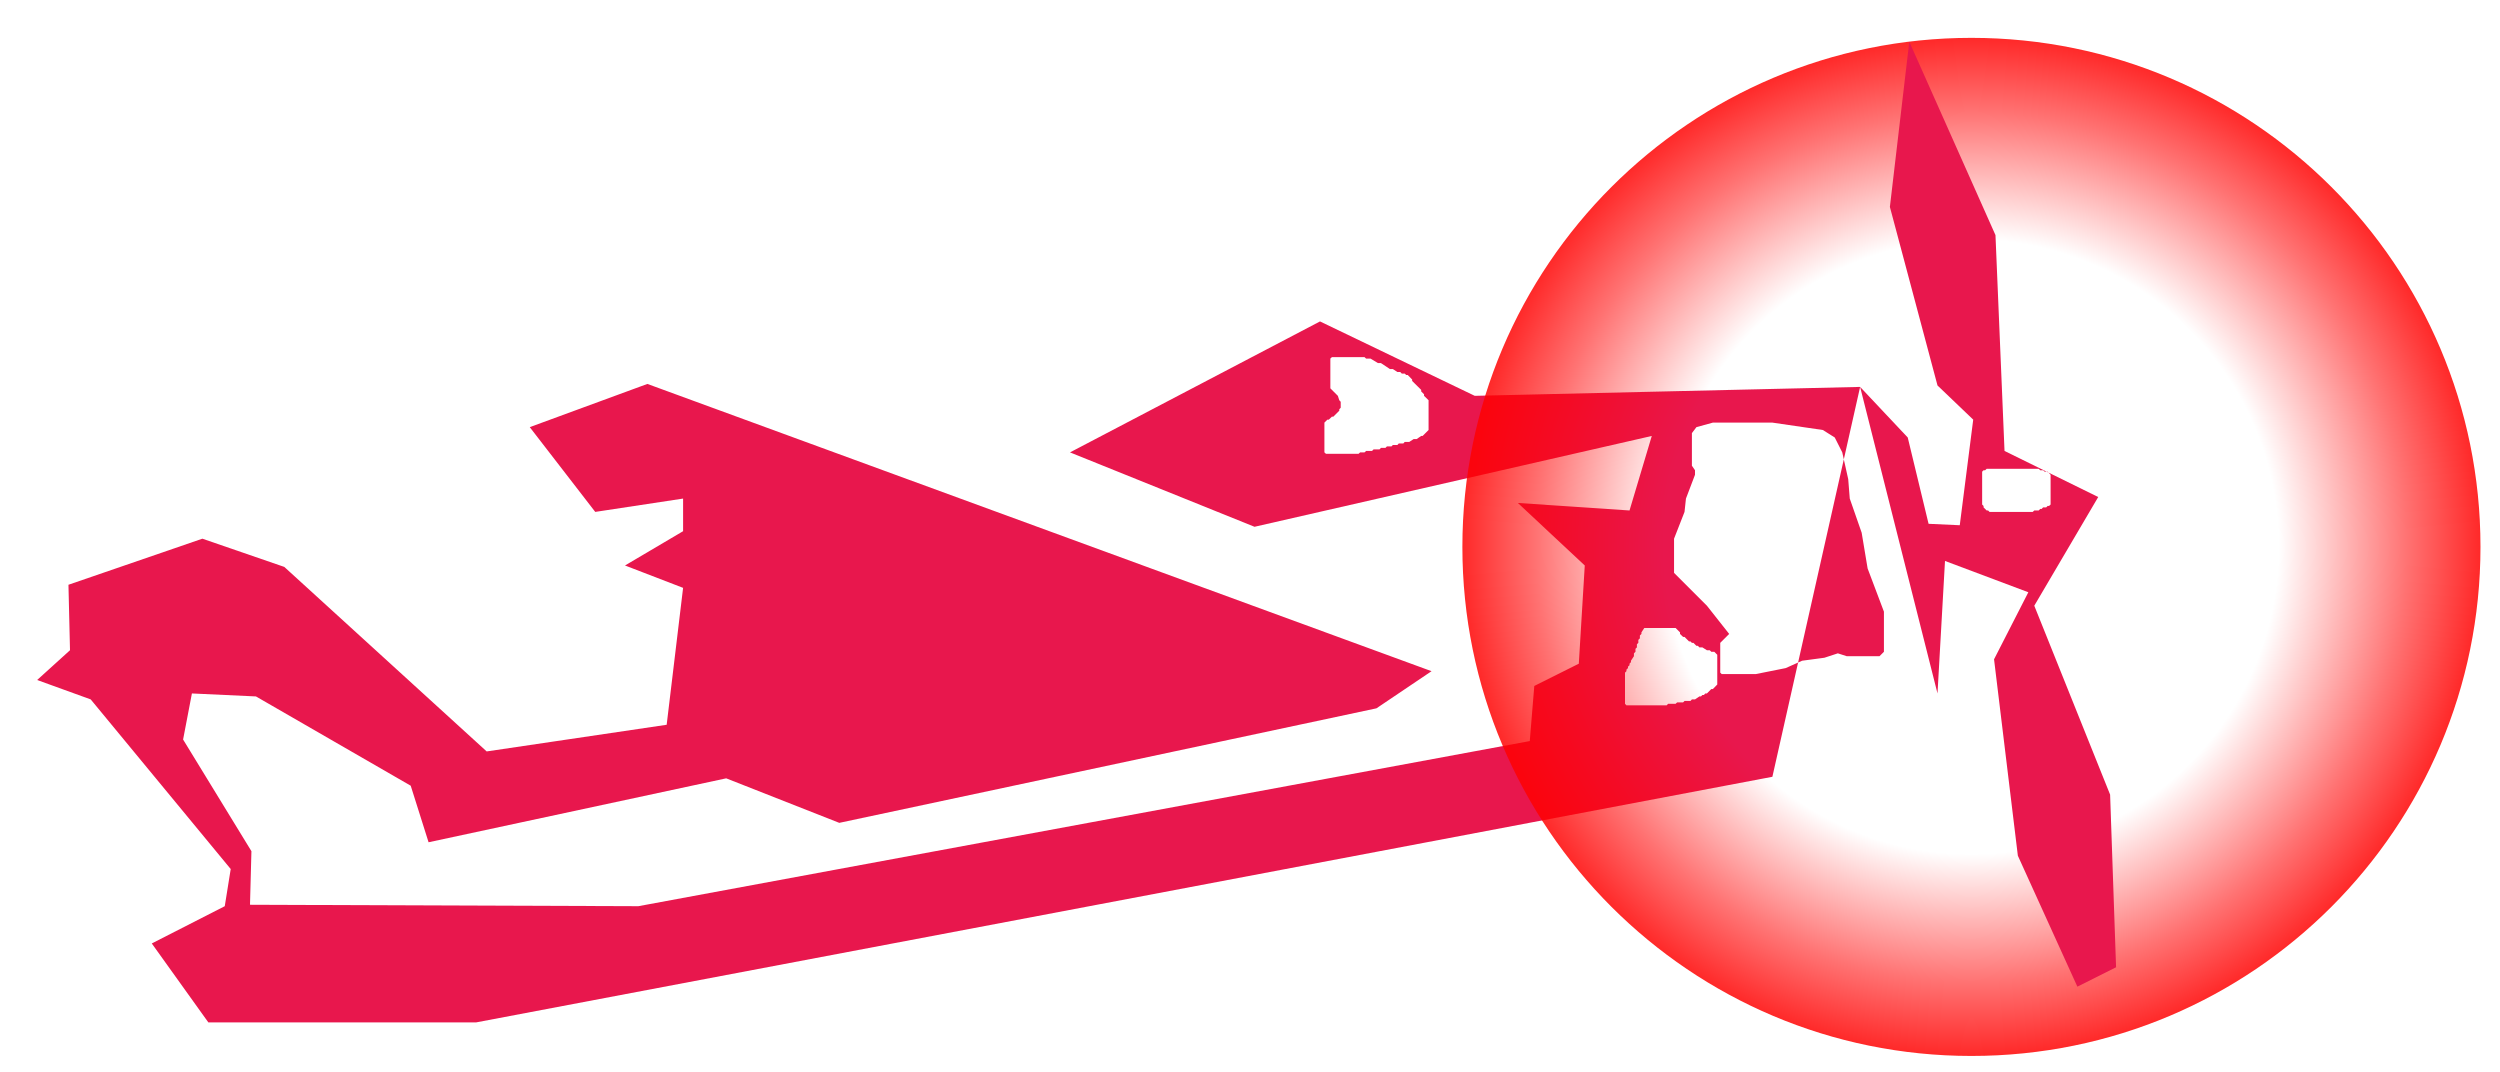
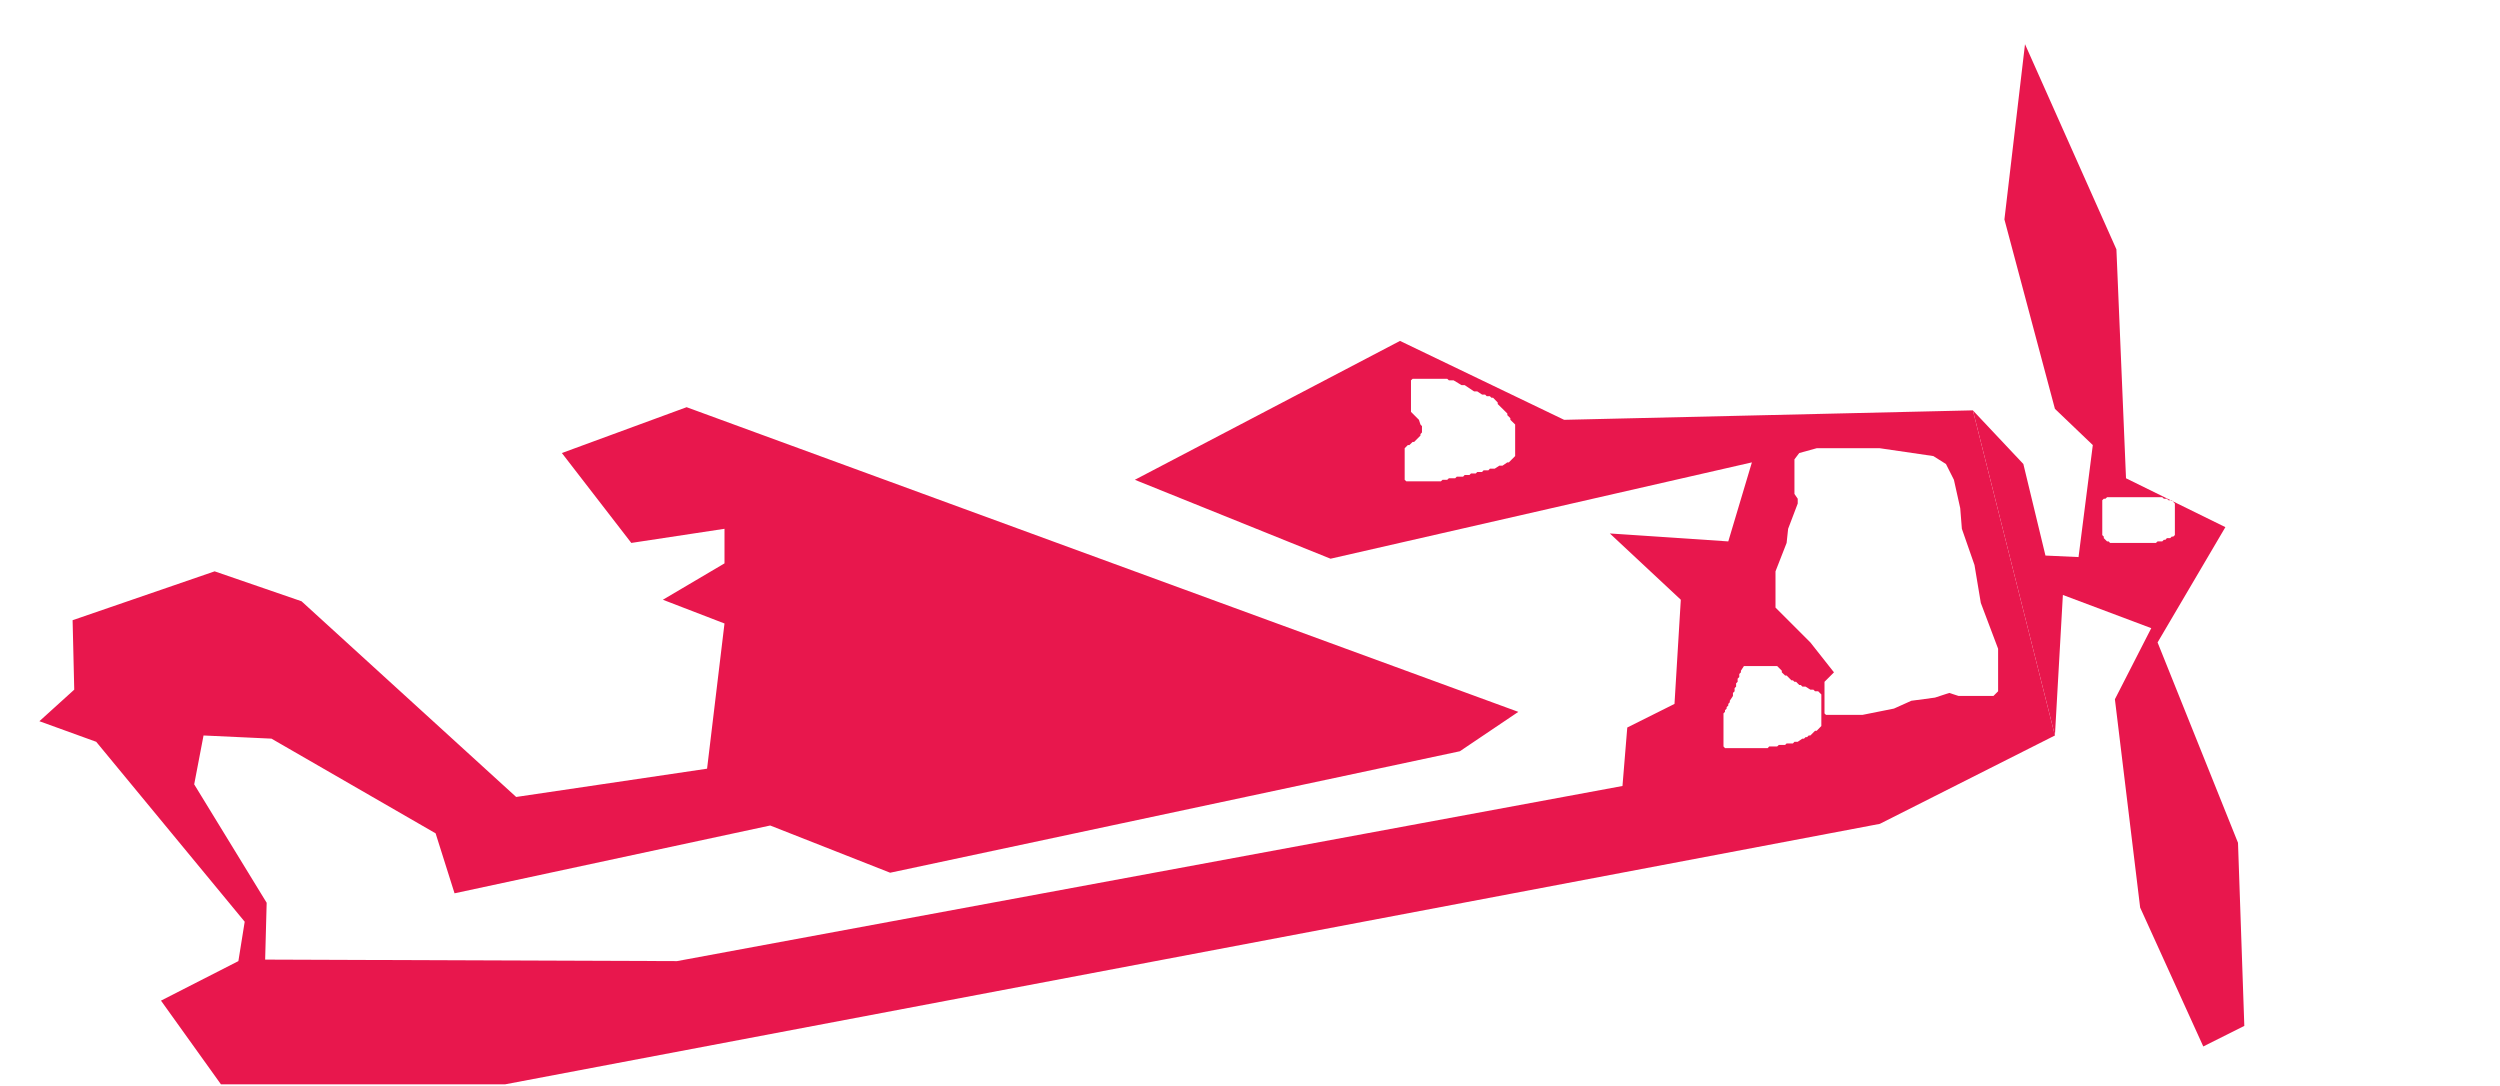
- <svg xmlns="http://www.w3.org/2000/svg" viewBox="0 0 210 90">
+ <svg xmlns="http://www.w3.org/2000/svg" viewBox="0 0 198 86">
  <style>
    .rotor-group {
      transform-origin: 165.6px 45.94px;
      animation: rotor-spin 0.12s linear infinite;
    }
    @keyframes rotor-spin {
      from { transform: rotate(0deg); }
      to   { transform: rotate(360deg); }
    }
  </style>
-   <path d="M 156.25,32.50 L 123.88,33.25 L 110.88,27.00 L 89.88,38.00 L 105.38,44.25 L 138.75,36.62 L 136.88,42.88 L 127.50,42.25 L 133.12,47.50 L 132.62,55.75 L 128.88,57.62 L 128.50,62.25 L 53.62,76.12 L 21.00,76.00 L 21.12,71.50 L 15.38,62.12 L 16.12,58.25 L 21.50,58.50 L 34.50,66.00 L 36.00,70.75 L 61.00,65.38 L 70.50,69.12 L 115.62,59.50 L 120.25,56.38 L 54.38,32.25 L 44.50,35.88 L 50.00,43.00 L 57.38,41.88 L 57.38,44.62 L 52.50,47.50 L 57.38,49.38 L 56.00,60.88 L 40.88,63.12 L 23.88,47.62 L 17.00,45.25 L 5.75,49.12 L 5.88,54.62 L 3.12,57.12 L 7.62,58.75 L 19.38,73.00 L 18.88,76.12 L 12.75,79.25 L 17.50,85.88 L 40.00,85.88 L 148.88,65.25 Z M 136.50,59.12 L 136.50,56.50 L 136.62,56.38 L 136.62,56.25 L 136.75,56.12 L 136.75,56.00 L 136.88,55.88 L 136.88,55.75 L 137.00,55.62 L 137.00,55.50 L 137.25,55.12 L 137.25,54.88 L 137.38,54.75 L 137.38,54.50 L 137.50,54.38 L 137.50,54.12 L 137.62,54.00 L 137.62,53.75 L 137.75,53.62 L 137.75,53.38 L 137.88,53.25 L 137.88,53.12 L 138.12,52.75 L 140.75,52.75 L 141.12,53.12 L 141.12,53.25 L 141.38,53.50 L 141.50,53.50 L 141.88,53.88 L 142.00,53.88 L 142.12,54.00 L 142.25,54.00 L 142.50,54.25 L 142.62,54.25 L 142.75,54.38 L 143.00,54.38 L 143.38,54.62 L 143.62,54.62 L 143.75,54.75 L 144.00,54.75 L 144.25,55.00 L 144.25,57.50 L 143.88,57.88 L 143.75,57.88 L 143.38,58.25 L 143.25,58.25 L 143.12,58.38 L 143.00,58.38 L 142.88,58.50 L 142.75,58.50 L 142.38,58.75 L 142.12,58.75 L 142.00,58.88 L 141.50,58.88 L 141.38,59.00 L 140.88,59.00 L 140.75,59.12 L 140.12,59.12 L 140.00,59.25 L 136.62,59.25 Z M 142.50,35.88 L 143.88,35.50 L 148.88,35.50 L 153.12,36.12 L 154.12,36.75 L 154.75,38.00 L 155.25,40.25 L 155.38,41.88 L 156.38,44.75 L 156.88,47.75 L 158.25,51.38 L 158.25,54.75 L 157.88,55.12 L 155.12,55.12 L 154.38,54.88 L 153.25,55.25 L 151.38,55.50 L 150.00,56.12 L 147.50,56.62 L 144.62,56.62 L 144.50,56.50 L 144.50,54.00 L 145.25,53.25 L 143.38,50.88 L 140.62,48.12 L 140.62,45.25 L 141.50,43.00 L 141.62,41.88 L 142.38,39.88 L 142.38,39.50 L 142.12,39.12 L 142.12,36.38 Z M 111.75,30.12 L 111.88,30.00 L 114.62,30.00 L 114.75,30.12 L 115.12,30.12 L 115.75,30.50 L 116.00,30.50 L 116.75,31.00 L 117.00,31.00 L 117.38,31.25 L 117.62,31.25 L 117.75,31.38 L 118.00,31.38 L 118.12,31.50 L 118.25,31.50 L 118.62,31.88 L 118.62,32.00 L 119.38,32.75 L 119.38,32.88 L 119.62,33.12 L 119.62,33.25 L 120.00,33.62 L 120.00,36.12 L 119.50,36.62 L 119.38,36.62 L 119.00,36.88 L 118.75,36.88 L 118.38,37.12 L 118.00,37.12 L 117.88,37.25 L 117.50,37.25 L 117.38,37.38 L 117.00,37.38 L 116.88,37.50 L 116.50,37.50 L 116.38,37.62 L 116.00,37.62 L 115.88,37.75 L 115.38,37.75 L 115.25,37.88 L 114.75,37.88 L 114.62,38.00 L 114.25,38.00 L 114.12,38.12 L 111.38,38.12 L 111.25,38.00 L 111.25,35.50 L 111.50,35.25 L 111.62,35.25 L 111.88,35.00 L 112.00,35.00 L 112.50,34.50 L 112.50,34.38 L 112.62,34.25 L 112.62,33.75 L 112.50,33.62 L 112.38,33.25 L 111.75,32.62 Z" fill="#E8174D" fill-rule="evenodd" />
-   <defs>
-     <radialGradient id="rotorBlurGradient" cx="50%" cy="50%" r="50%">
-       <stop offset="60%" stop-color="#FF0000" stop-opacity="0" />
-       <stop offset="85%" stop-color="#FF0000" stop-opacity="0.55" />
-       <stop offset="100%" stop-color="#FF0000" stop-opacity="0.85" />
-     </radialGradient>
-   </defs>
-   <circle cx="165.6" cy="45.94" r="42.76" fill="url(#rotorBlurGradient)" />
+   <path d="M 156.25,32.50 L 123.88,33.25 L 110.88,27.00 L 89.88,38.00 L 105.38,44.25 L 138.75,36.62 L 136.88,42.88 L 127.50,42.25 L 133.12,47.50 L 132.62,55.75 L 128.88,57.62 L 128.50,62.25 L 53.62,76.12 L 21.00,76.00 L 21.12,71.50 L 15.38,62.12 L 16.12,58.25 L 21.50,58.50 L 34.50,66.00 L 36.00,70.75 L 61.00,65.38 L 70.50,69.12 L 115.62,59.50 L 120.25,56.38 L 54.38,32.25 L 44.50,35.88 L 50.00,43.00 L 57.38,41.88 L 57.38,44.62 L 52.50,47.50 L 57.38,49.38 L 56.00,60.88 L 40.88,63.12 L 23.88,47.62 L 17.00,45.25 L 5.75,49.12 L 5.88,54.62 L 3.12,57.12 L 7.62,58.75 L 19.38,73.00 L 18.88,76.12 L 12.75,79.25 L 17.50,85.88 L 40.00,85.88 L 148.88,65.25 L 162.75,58.25 Z M 136.50,59.12 L 136.50,56.50 L 136.62,56.38 L 136.62,56.25 L 136.75,56.12 L 136.75,56.00 L 136.88,55.88 L 136.88,55.75 L 137.00,55.62 L 137.00,55.50 L 137.25,55.12 L 137.25,54.88 L 137.38,54.75 L 137.38,54.50 L 137.50,54.38 L 137.50,54.12 L 137.62,54.00 L 137.62,53.75 L 137.75,53.62 L 137.75,53.38 L 137.88,53.25 L 137.88,53.12 L 138.12,52.75 L 140.75,52.75 L 141.12,53.12 L 141.12,53.25 L 141.38,53.50 L 141.50,53.50 L 141.88,53.88 L 142.00,53.88 L 142.12,54.00 L 142.25,54.00 L 142.50,54.25 L 142.62,54.25 L 142.75,54.38 L 143.00,54.38 L 143.38,54.62 L 143.62,54.62 L 143.75,54.75 L 144.00,54.75 L 144.25,55.00 L 144.25,57.50 L 143.88,57.88 L 143.75,57.88 L 143.38,58.25 L 143.25,58.25 L 143.12,58.38 L 143.00,58.38 L 142.88,58.50 L 142.75,58.50 L 142.38,58.75 L 142.12,58.75 L 142.00,58.88 L 141.50,58.88 L 141.38,59.00 L 140.88,59.00 L 140.75,59.12 L 140.12,59.12 L 140.00,59.25 L 136.62,59.25 Z M 142.50,35.88 L 143.88,35.50 L 148.88,35.50 L 153.12,36.12 L 154.12,36.75 L 154.75,38.00 L 155.25,40.25 L 155.38,41.88 L 156.38,44.75 L 156.88,47.75 L 158.25,51.38 L 158.25,54.75 L 157.88,55.12 L 155.12,55.12 L 154.38,54.88 L 153.25,55.25 L 151.38,55.50 L 150.00,56.12 L 147.50,56.62 L 144.62,56.62 L 144.50,56.50 L 144.50,54.00 L 145.25,53.25 L 143.38,50.88 L 140.62,48.12 L 140.62,45.25 L 141.50,43.00 L 141.62,41.88 L 142.38,39.88 L 142.38,39.50 L 142.12,39.12 L 142.12,36.38 Z M 111.75,30.12 L 111.88,30.00 L 114.62,30.00 L 114.75,30.12 L 115.12,30.12 L 115.75,30.50 L 116.00,30.50 L 116.75,31.00 L 117.00,31.00 L 117.38,31.25 L 117.62,31.25 L 117.75,31.38 L 118.00,31.38 L 118.12,31.50 L 118.25,31.50 L 118.62,31.88 L 118.62,32.00 L 119.38,32.75 L 119.38,32.88 L 119.62,33.12 L 119.62,33.25 L 120.00,33.62 L 120.00,36.12 L 119.50,36.62 L 119.38,36.62 L 119.00,36.88 L 118.75,36.88 L 118.38,37.12 L 118.00,37.12 L 117.88,37.25 L 117.50,37.25 L 117.38,37.38 L 117.00,37.38 L 116.88,37.50 L 116.50,37.50 L 116.38,37.62 L 116.00,37.62 L 115.88,37.75 L 115.38,37.75 L 115.25,37.88 L 114.75,37.88 L 114.62,38.00 L 114.25,38.00 L 114.12,38.12 L 111.38,38.12 L 111.25,38.00 L 111.25,35.50 L 111.50,35.25 L 111.62,35.25 L 111.88,35.00 L 112.00,35.00 L 112.50,34.50 L 112.50,34.38 L 112.62,34.25 L 112.62,33.75 L 112.50,33.62 L 112.38,33.25 L 111.75,32.62 Z" fill="#E8174D" fill-rule="evenodd" />
  <g class="rotor-group">
    <path d="M 162.75,58.25 L 163.38,47.12 L 170.38,49.75 L 167.50,55.38 L 169.50,71.88 L 174.50,82.88 L 177.75,81.25 L 177.25,66.75 L 170.88,50.88 L 176.25,41.75 L 168.38,37.88 L 167.62,19.75 L 160.38,3.50 L 158.75,17.38 L 162.75,32.38 L 165.75,35.25 L 164.62,44.12 L 162.00,44.00 L 160.25,36.75 L 156.25,32.50 Z M 166.50,39.62 L 166.62,39.50 L 166.75,39.50 L 166.88,39.38 L 171.25,39.38 L 171.38,39.50 L 171.62,39.50 L 171.75,39.62 L 172.00,39.62 L 172.25,39.88 L 172.25,42.38 L 172.12,42.50 L 172.00,42.50 L 171.88,42.62 L 171.62,42.62 L 171.50,42.75 L 171.38,42.75 L 171.25,42.88 L 170.88,42.88 L 170.75,43.00 L 167.12,43.00 L 167.00,42.88 L 166.88,42.88 L 166.62,42.62 L 166.62,42.50 L 166.50,42.38 Z" fill="#E8174D" fill-rule="evenodd" />
  </g>
</svg>
